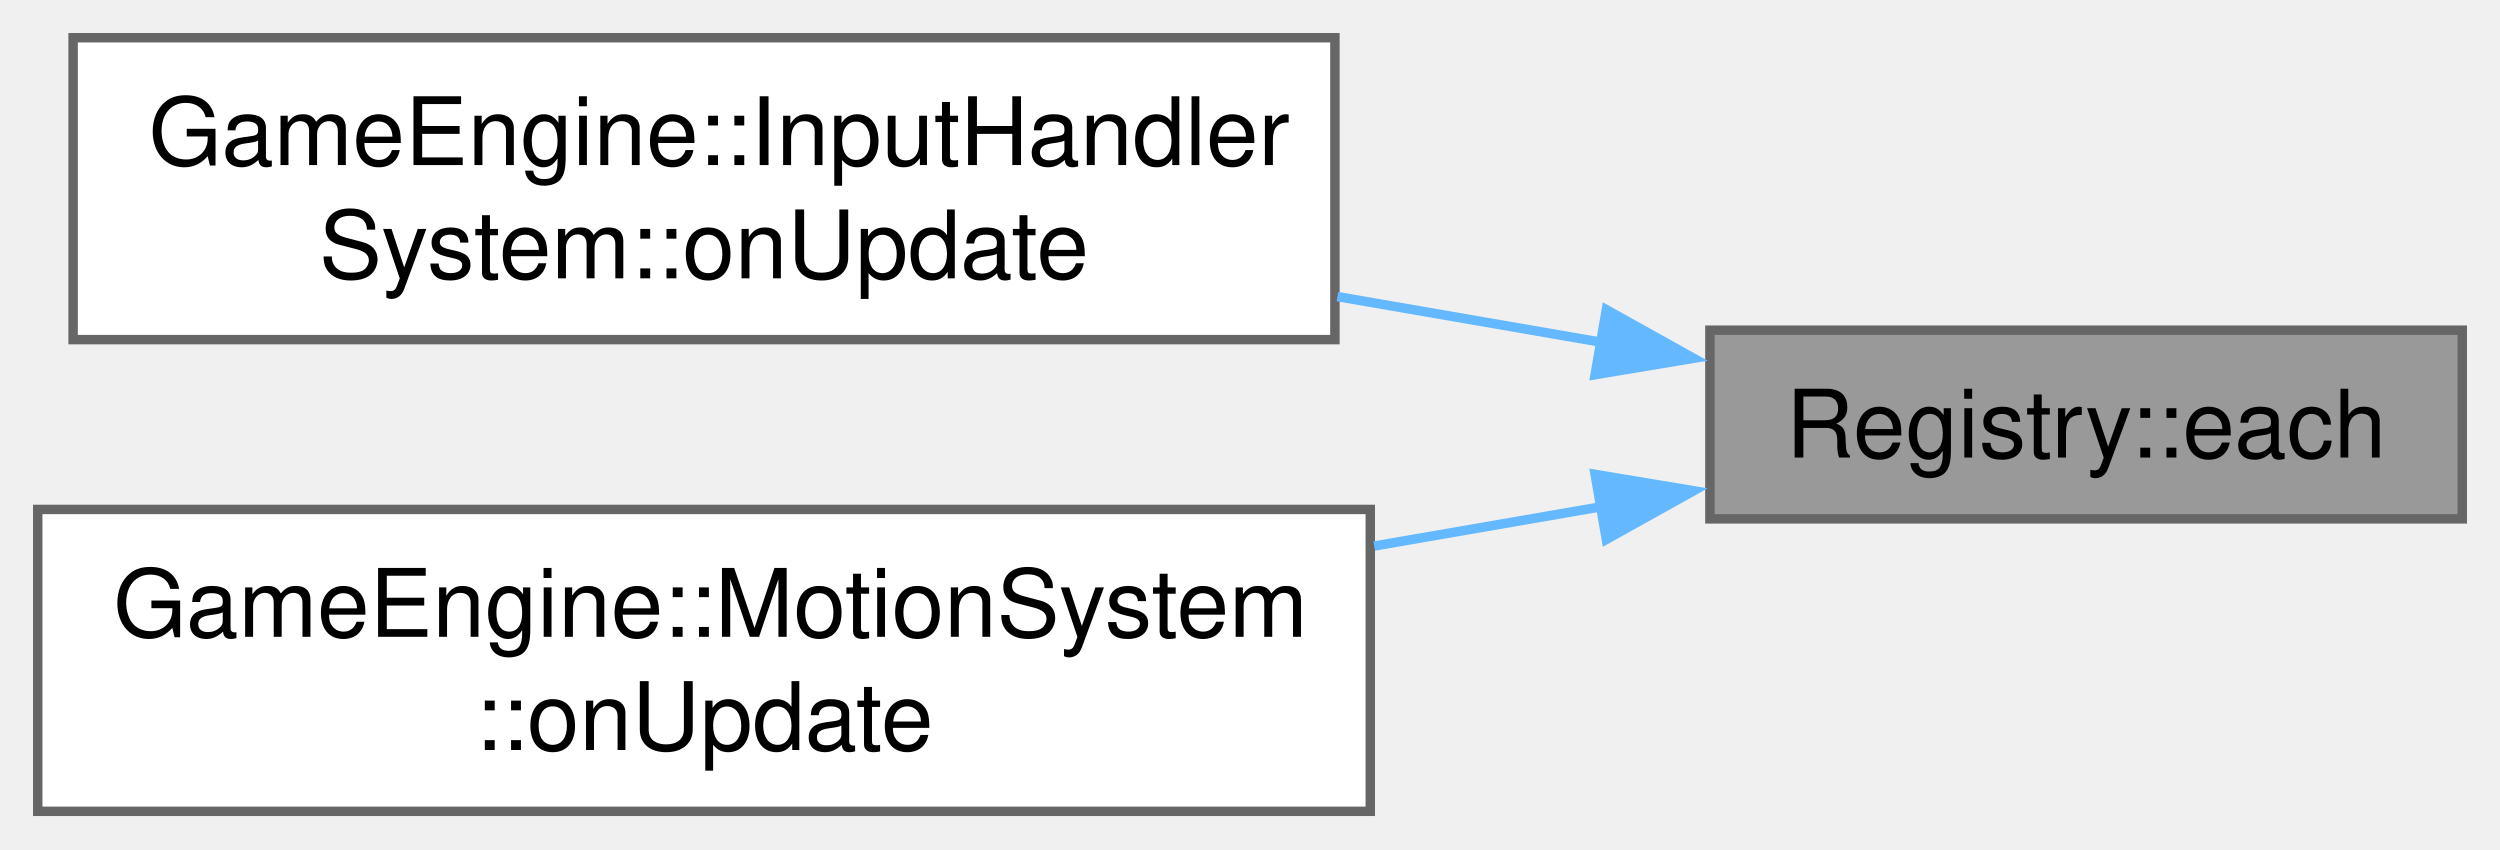
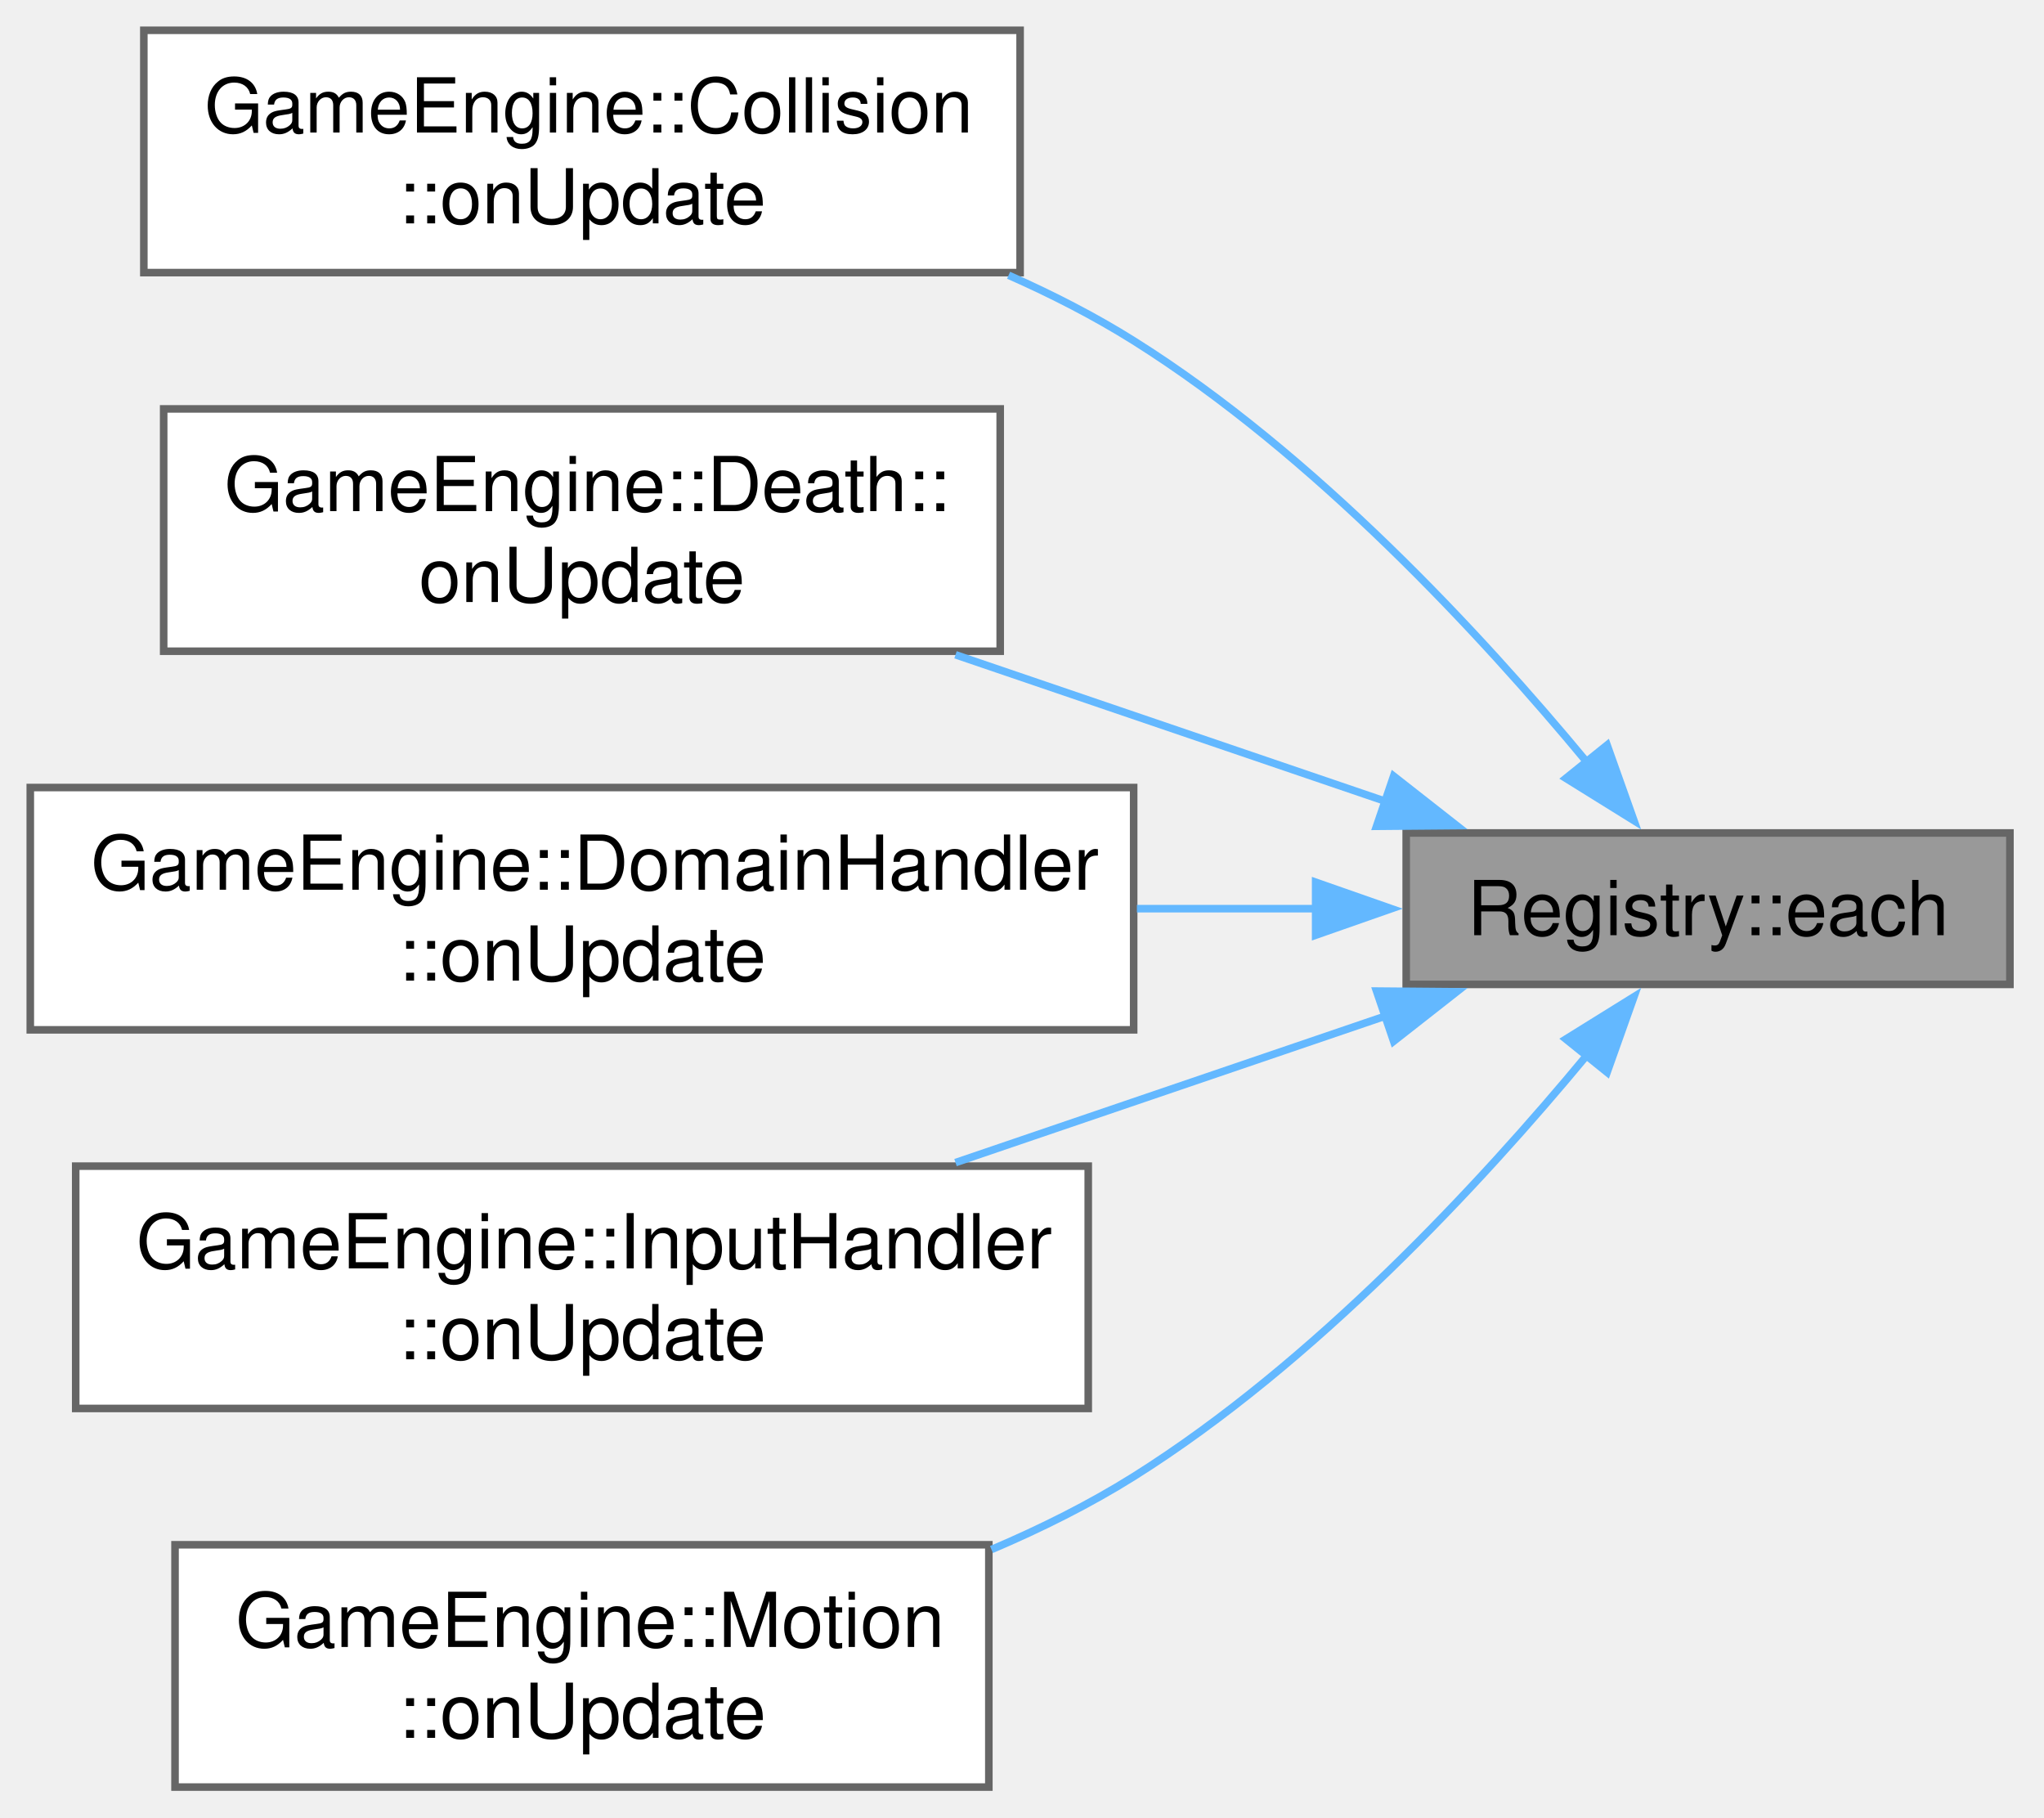
- <svg xmlns="http://www.w3.org/2000/svg" xmlns:xlink="http://www.w3.org/1999/xlink" width="265pt" height="90pt" viewBox="0.00 0.00 265.00 90.00">
-   <g id="graph0" class="graph" transform="scale(1 1) rotate(0) translate(4 86)">
+ <svg xmlns="http://www.w3.org/2000/svg" xmlns:xlink="http://www.w3.org/1999/xlink" width="270pt" height="240pt" viewBox="0.00 0.00 270.00 240.00">
+   <g id="graph0" class="graph" transform="scale(1 1) rotate(0) translate(4 236)">
    <g id="Node000001" class="node">
      <g id="a_Node000001">
        <a xlink:title="Iterates through all entities that have all the specified components.">
-           <polygon fill="#999999" stroke="#666666" points="257,-51 177.25,-51 177.25,-31 257,-31 257,-51" />
-           <text xml:space="preserve" text-anchor="middle" x="217.12" y="-37.5" font-family="Helvetica,sans-Serif" font-size="10.00">Registry::each</text>
+           <polygon fill="#999999" stroke="#666666" points="261.5,-126 181.75,-126 181.75,-106 261.5,-106 261.5,-126" />
+           <text xml:space="preserve" text-anchor="middle" x="221.62" y="-112.5" font-family="Helvetica,sans-Serif" font-size="10.00">Registry::each</text>
        </a>
      </g>
    </g>
    <g id="Node000002" class="node">
      <g id="a_Node000002">
-         <a xlink:href="classGameEngine_1_1InputHandlerSystem.html#a56d9f3bab8680fee7d15423028e046b9" target="_top" xlink:title=" ">
-           <polygon fill="white" stroke="#666666" points="137.5,-82 3.75,-82 3.75,-50 137.5,-50 137.5,-82" />
-           <text xml:space="preserve" text-anchor="start" x="11.75" y="-68.5" font-family="Helvetica,sans-Serif" font-size="10.00">GameEngine::InputHandler</text>
-           <text xml:space="preserve" text-anchor="middle" x="70.62" y="-56.5" font-family="Helvetica,sans-Serif" font-size="10.00">System::onUpdate</text>
+         <a xlink:href="classGameEngine_1_1Collision.html#a49f26a6547e81a9cebf7ad5436fb7101" target="_top" xlink:title=" ">
+           <polygon fill="white" stroke="#666666" points="130.75,-232 15,-232 15,-200 130.75,-200 130.75,-232" />
+           <text xml:space="preserve" text-anchor="start" x="23" y="-218.5" font-family="Helvetica,sans-Serif" font-size="10.00">GameEngine::Collision</text>
+           <text xml:space="preserve" text-anchor="middle" x="72.88" y="-206.5" font-family="Helvetica,sans-Serif" font-size="10.00">::onUpdate</text>
        </a>
      </g>
    </g>
    <g id="edge1_Node000001_Node000002" class="edge">
      <g id="a_edge1_Node000001_Node000002">
        <a xlink:title=" ">
-           <path fill="none" stroke="#63b8ff" d="M165.86,-49.7C156.79,-51.27 147.21,-52.92 137.77,-54.56" />
-           <polygon fill="#63b8ff" stroke="#63b8ff" points="166.27,-53.18 175.53,-48.02 165.08,-46.28 166.27,-53.18" />
+           <path fill="none" stroke="#63b8ff" d="M205.59,-135.39C191.67,-152.18 169.59,-176.04 145.75,-191 140.6,-194.23 134.98,-197.11 129.23,-199.65" />
+           <polygon fill="#63b8ff" stroke="#63b8ff" points="208.29,-137.61 211.84,-127.63 202.84,-133.22 208.29,-137.61" />
        </a>
      </g>
    </g>
    <g id="Node000003" class="node">
      <g id="a_Node000003">
-         <a xlink:href="classGameEngine_1_1MotionSystem.html#a5c82b0f76ecf7fdef391014a16bd06fb" target="_top" xlink:title=" ">
-           <polygon fill="white" stroke="#666666" points="141.25,-32 0,-32 0,0 141.25,0 141.25,-32" />
-           <text xml:space="preserve" text-anchor="start" x="8" y="-18.5" font-family="Helvetica,sans-Serif" font-size="10.00">GameEngine::MotionSystem</text>
-           <text xml:space="preserve" text-anchor="middle" x="70.62" y="-6.5" font-family="Helvetica,sans-Serif" font-size="10.00">::onUpdate</text>
+         <a xlink:href="classGameEngine_1_1Death.html#a081a250ee3a8d22b7dd2323dbaba0eb7" target="_top" xlink:title=" ">
+           <polygon fill="white" stroke="#666666" points="128.12,-182 17.62,-182 17.62,-150 128.12,-150 128.12,-182" />
+           <text xml:space="preserve" text-anchor="start" x="25.62" y="-168.5" font-family="Helvetica,sans-Serif" font-size="10.00">GameEngine::Death::</text>
+           <text xml:space="preserve" text-anchor="middle" x="72.88" y="-156.5" font-family="Helvetica,sans-Serif" font-size="10.00">onUpdate</text>
        </a>
      </g>
    </g>
    <g id="edge2_Node000001_Node000003" class="edge">
      <g id="a_edge2_Node000001_Node000003">
        <a xlink:title=" ">
-           <path fill="none" stroke="#63b8ff" d="M165.87,-32.31C158.04,-30.95 149.84,-29.53 141.66,-28.12" />
-           <polygon fill="#63b8ff" stroke="#63b8ff" points="165.08,-35.72 175.53,-33.98 166.27,-28.82 165.08,-35.72" />
+           <path fill="none" stroke="#63b8ff" d="M179.01,-130.18C161.32,-136.2 140.58,-143.27 122.22,-149.53" />
+           <polygon fill="#63b8ff" stroke="#63b8ff" points="180.09,-133.51 188.43,-126.97 177.83,-126.88 180.09,-133.51" />
+         </a>
+       </g>
+     </g>
+     <g id="Node000004" class="node">
+       <g id="a_Node000004">
+         <a xlink:href="classGameEngine_1_1DomainHandler.html#a2e491047939e77c803075c6c490d54ee" target="_top" xlink:title="Updates the system, checking entity positions against their domain boundaries.">
+           <polygon fill="white" stroke="#666666" points="145.75,-132 0,-132 0,-100 145.75,-100 145.75,-132" />
+           <text xml:space="preserve" text-anchor="start" x="8" y="-118.5" font-family="Helvetica,sans-Serif" font-size="10.00">GameEngine::DomainHandler</text>
+           <text xml:space="preserve" text-anchor="middle" x="72.88" y="-106.5" font-family="Helvetica,sans-Serif" font-size="10.00">::onUpdate</text>
+         </a>
+       </g>
+     </g>
+     <g id="edge3_Node000001_Node000004" class="edge">
+       <g id="a_edge3_Node000001_Node000004">
+         <a xlink:title=" ">
+           <path fill="none" stroke="#63b8ff" d="M169.96,-116C162.27,-116 154.22,-116 146.18,-116" />
+           <polygon fill="#63b8ff" stroke="#63b8ff" points="169.79,-119.5 179.79,-116 169.79,-112.5 169.79,-119.5" />
+         </a>
+       </g>
+     </g>
+     <g id="Node000005" class="node">
+       <g id="a_Node000005">
+         <a xlink:href="classGameEngine_1_1InputHandler.html#acb0d11bd1241dad8925f26b86f6d9007" target="_top" xlink:title=" ">
+           <polygon fill="white" stroke="#666666" points="139.75,-82 6,-82 6,-50 139.75,-50 139.75,-82" />
+           <text xml:space="preserve" text-anchor="start" x="14" y="-68.5" font-family="Helvetica,sans-Serif" font-size="10.00">GameEngine::InputHandler</text>
+           <text xml:space="preserve" text-anchor="middle" x="72.88" y="-56.5" font-family="Helvetica,sans-Serif" font-size="10.00">::onUpdate</text>
+         </a>
+       </g>
+     </g>
+     <g id="edge4_Node000001_Node000005" class="edge">
+       <g id="a_edge4_Node000001_Node000005">
+         <a xlink:title=" ">
+           <path fill="none" stroke="#63b8ff" d="M179.01,-101.82C161.32,-95.8 140.58,-88.73 122.22,-82.47" />
+           <polygon fill="#63b8ff" stroke="#63b8ff" points="177.83,-105.12 188.43,-105.03 180.09,-98.49 177.83,-105.12" />
+         </a>
+       </g>
+     </g>
+     <g id="Node000006" class="node">
+       <g id="a_Node000006">
+         <a xlink:href="classGameEngine_1_1Motion.html#a015b898244098b869ceb6001884ae9fe" target="_top" xlink:title=" ">
+           <polygon fill="white" stroke="#666666" points="126.62,-32 19.12,-32 19.12,0 126.62,0 126.62,-32" />
+           <text xml:space="preserve" text-anchor="start" x="27.12" y="-18.5" font-family="Helvetica,sans-Serif" font-size="10.00">GameEngine::Motion</text>
+           <text xml:space="preserve" text-anchor="middle" x="72.88" y="-6.5" font-family="Helvetica,sans-Serif" font-size="10.00">::onUpdate</text>
+         </a>
+       </g>
+     </g>
+     <g id="edge5_Node000001_Node000006" class="edge">
+       <g id="a_edge5_Node000001_Node000006">
+         <a xlink:title=" ">
+           <path fill="none" stroke="#63b8ff" d="M205.59,-96.61C191.67,-79.82 169.59,-55.96 145.75,-41 139.93,-37.35 133.51,-34.15 126.97,-31.37" />
+           <polygon fill="#63b8ff" stroke="#63b8ff" points="202.84,-98.78 211.84,-104.37 208.29,-94.39 202.84,-98.78" />
        </a>
      </g>
    </g>
  </g>
</svg>
